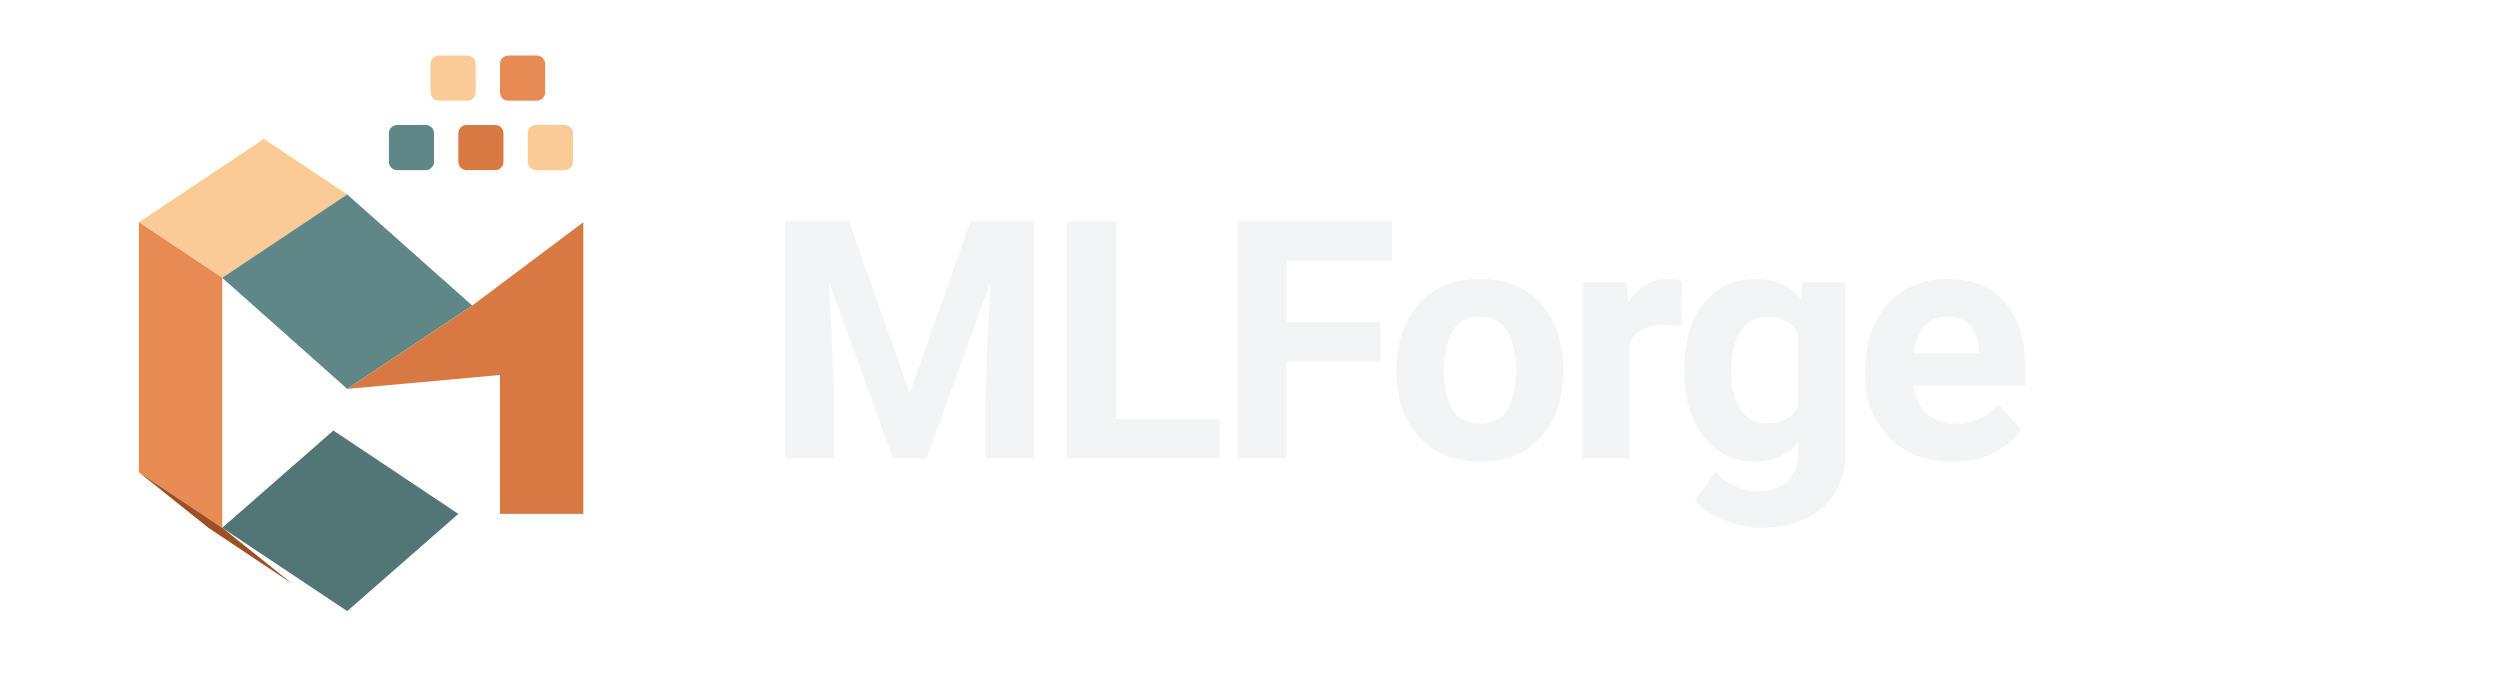
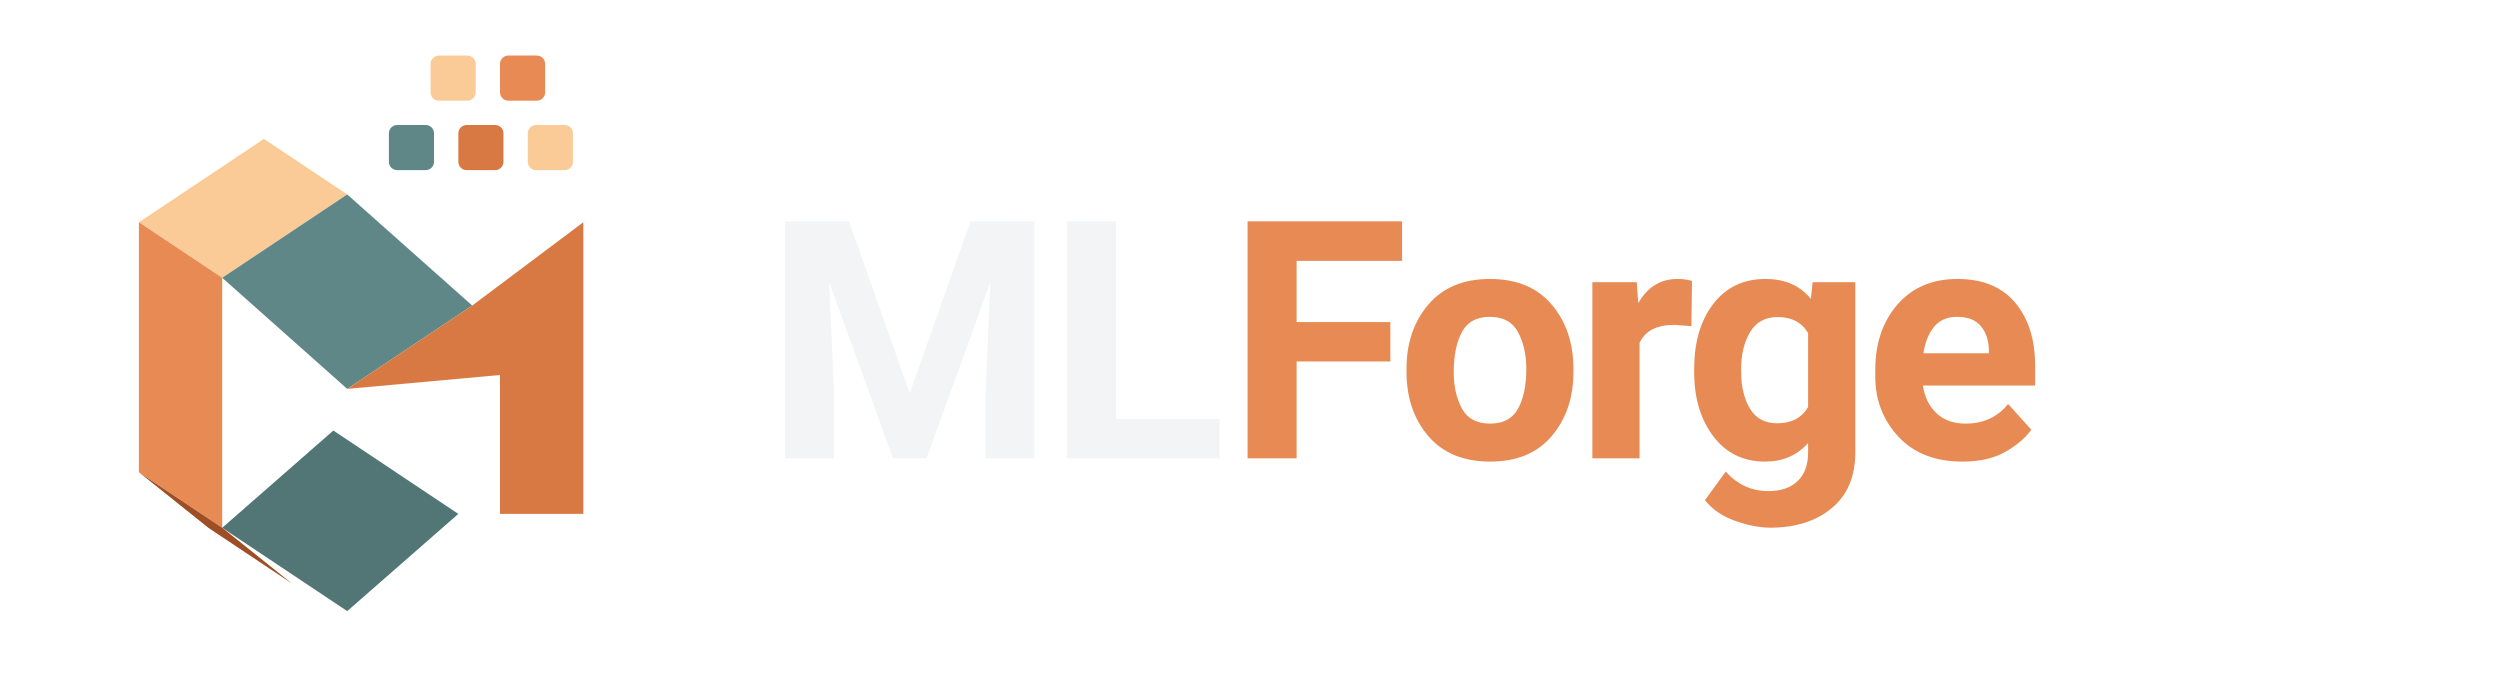
<svg xmlns="http://www.w3.org/2000/svg" viewBox="0 0 360 100" width="360" height="100" fill="none">
  <style>
    .brand-title {
      font-family: 'Geist Sans', -apple-system, BlinkMacSystemFont, 'Segoe UI', Roboto, sans-serif;
      font-weight: 700;
      font-size: 48px;
      letter-spacing: -0.03em;
      fill: #f3f4f6;
    }
-     @media (prefers-color-scheme: light) {
-       .brand-title {
-         fill: #121113;
-       }
+     .brand-forge {
+       fill: #e78a53;
    }
  </style>
  <g transform="translate(6, 0)">
    <path d="M 14,32 L 32,20 L 44,28 L 26,40 Z" fill="#fbcb97" />
    <path d="M 14,32 L 26,40 L 26,76 L 14,68 Z" fill="#e78a53" />
    <path d="M 26,40 L 44,28 L 62,44 L 44,56 Z" fill="#5f8787" />
    <path d="M 26,76 L 44,88 L 60,74 L 42,62 Z" fill="#527575" />
    <path d="M 62,44 L 78,32 L 78,74 L 66,74 L 66,54 L 44,56 Z" fill="#d87943" />
    <path d="M 14,68 L 26,76 L 36,84 L 24,76 Z" fill="#9e4e24" />
    <rect x="56" y="8" width="6.5" height="6.5" rx="1.2" fill="#fbcb97" />
    <rect x="66" y="8" width="6.5" height="6.5" rx="1.2" fill="#e78a53" />
    <rect x="50" y="18" width="6.5" height="6.5" rx="1.2" fill="#5f8787" />
    <rect x="60" y="18" width="6.5" height="6.5" rx="1.2" fill="#d87943" />
    <rect x="70" y="18" width="6.5" height="6.5" rx="1.2" fill="#fbcb97" />
  </g>
-   <text x="110" y="66" class="brand-title">MLForge</text>
+   <text x="110" y="66" class="brand-title">ML<tspan class="brand-forge">Forge</tspan>
+   </text>
</svg>
